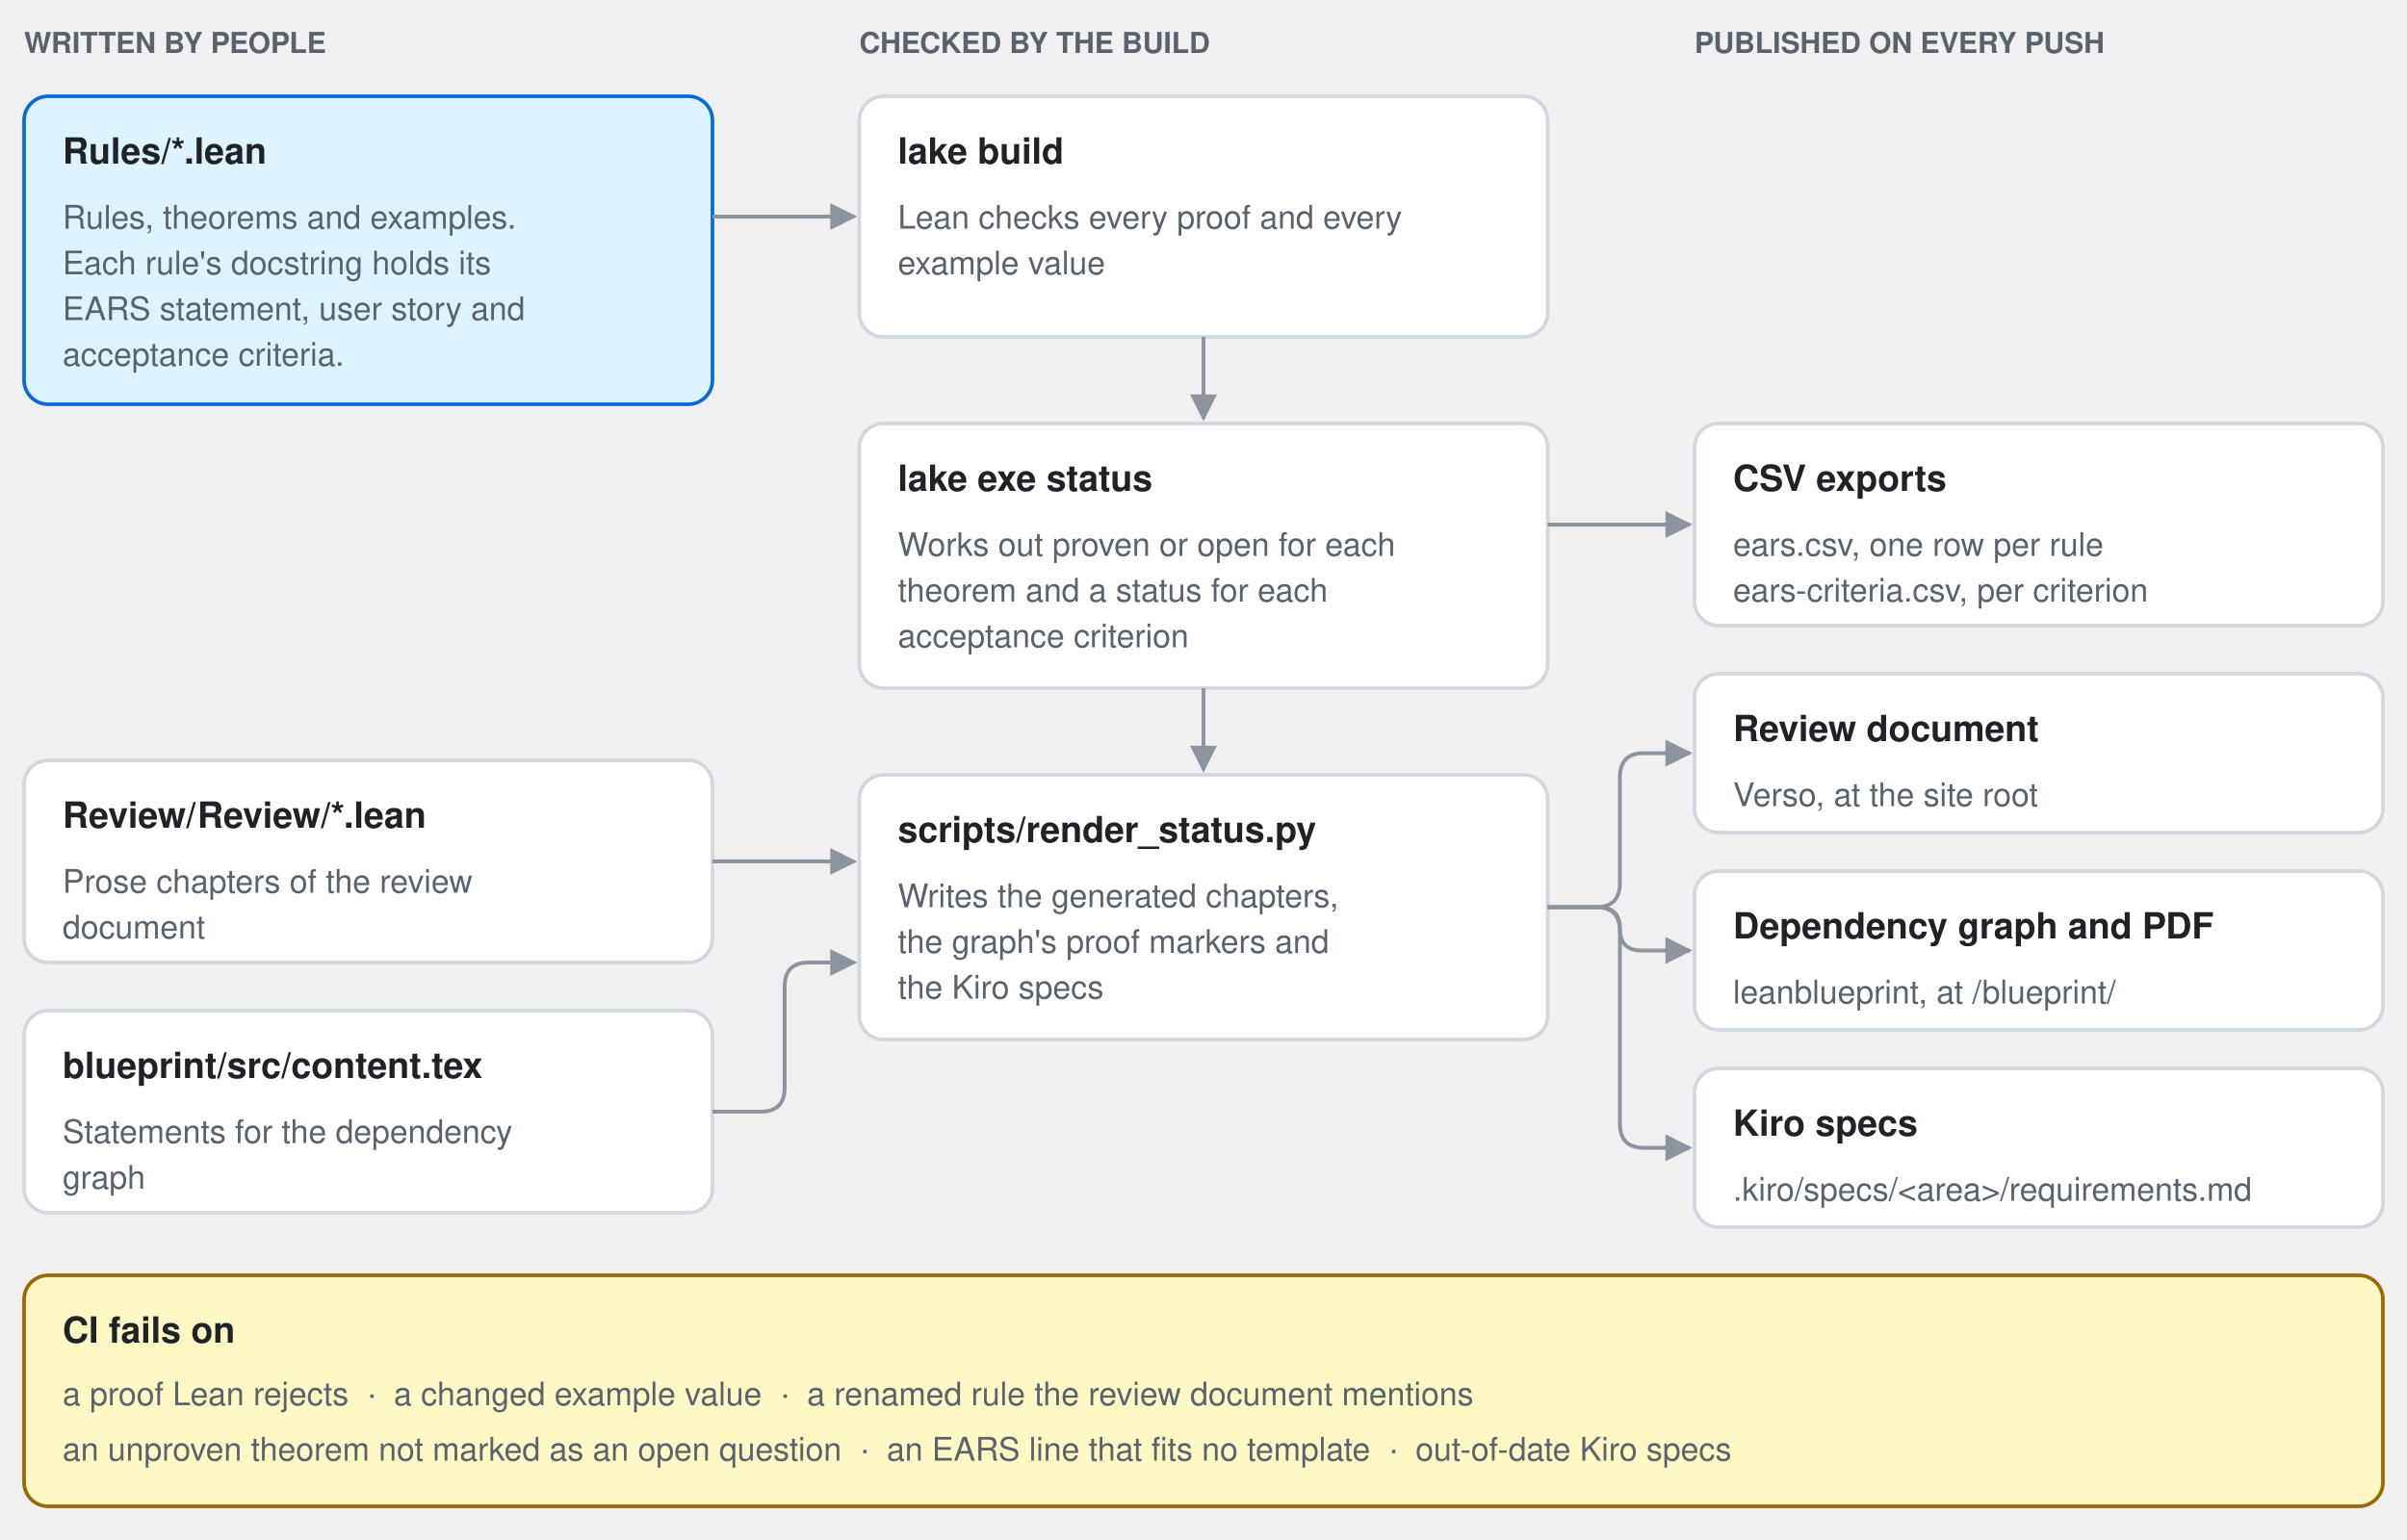
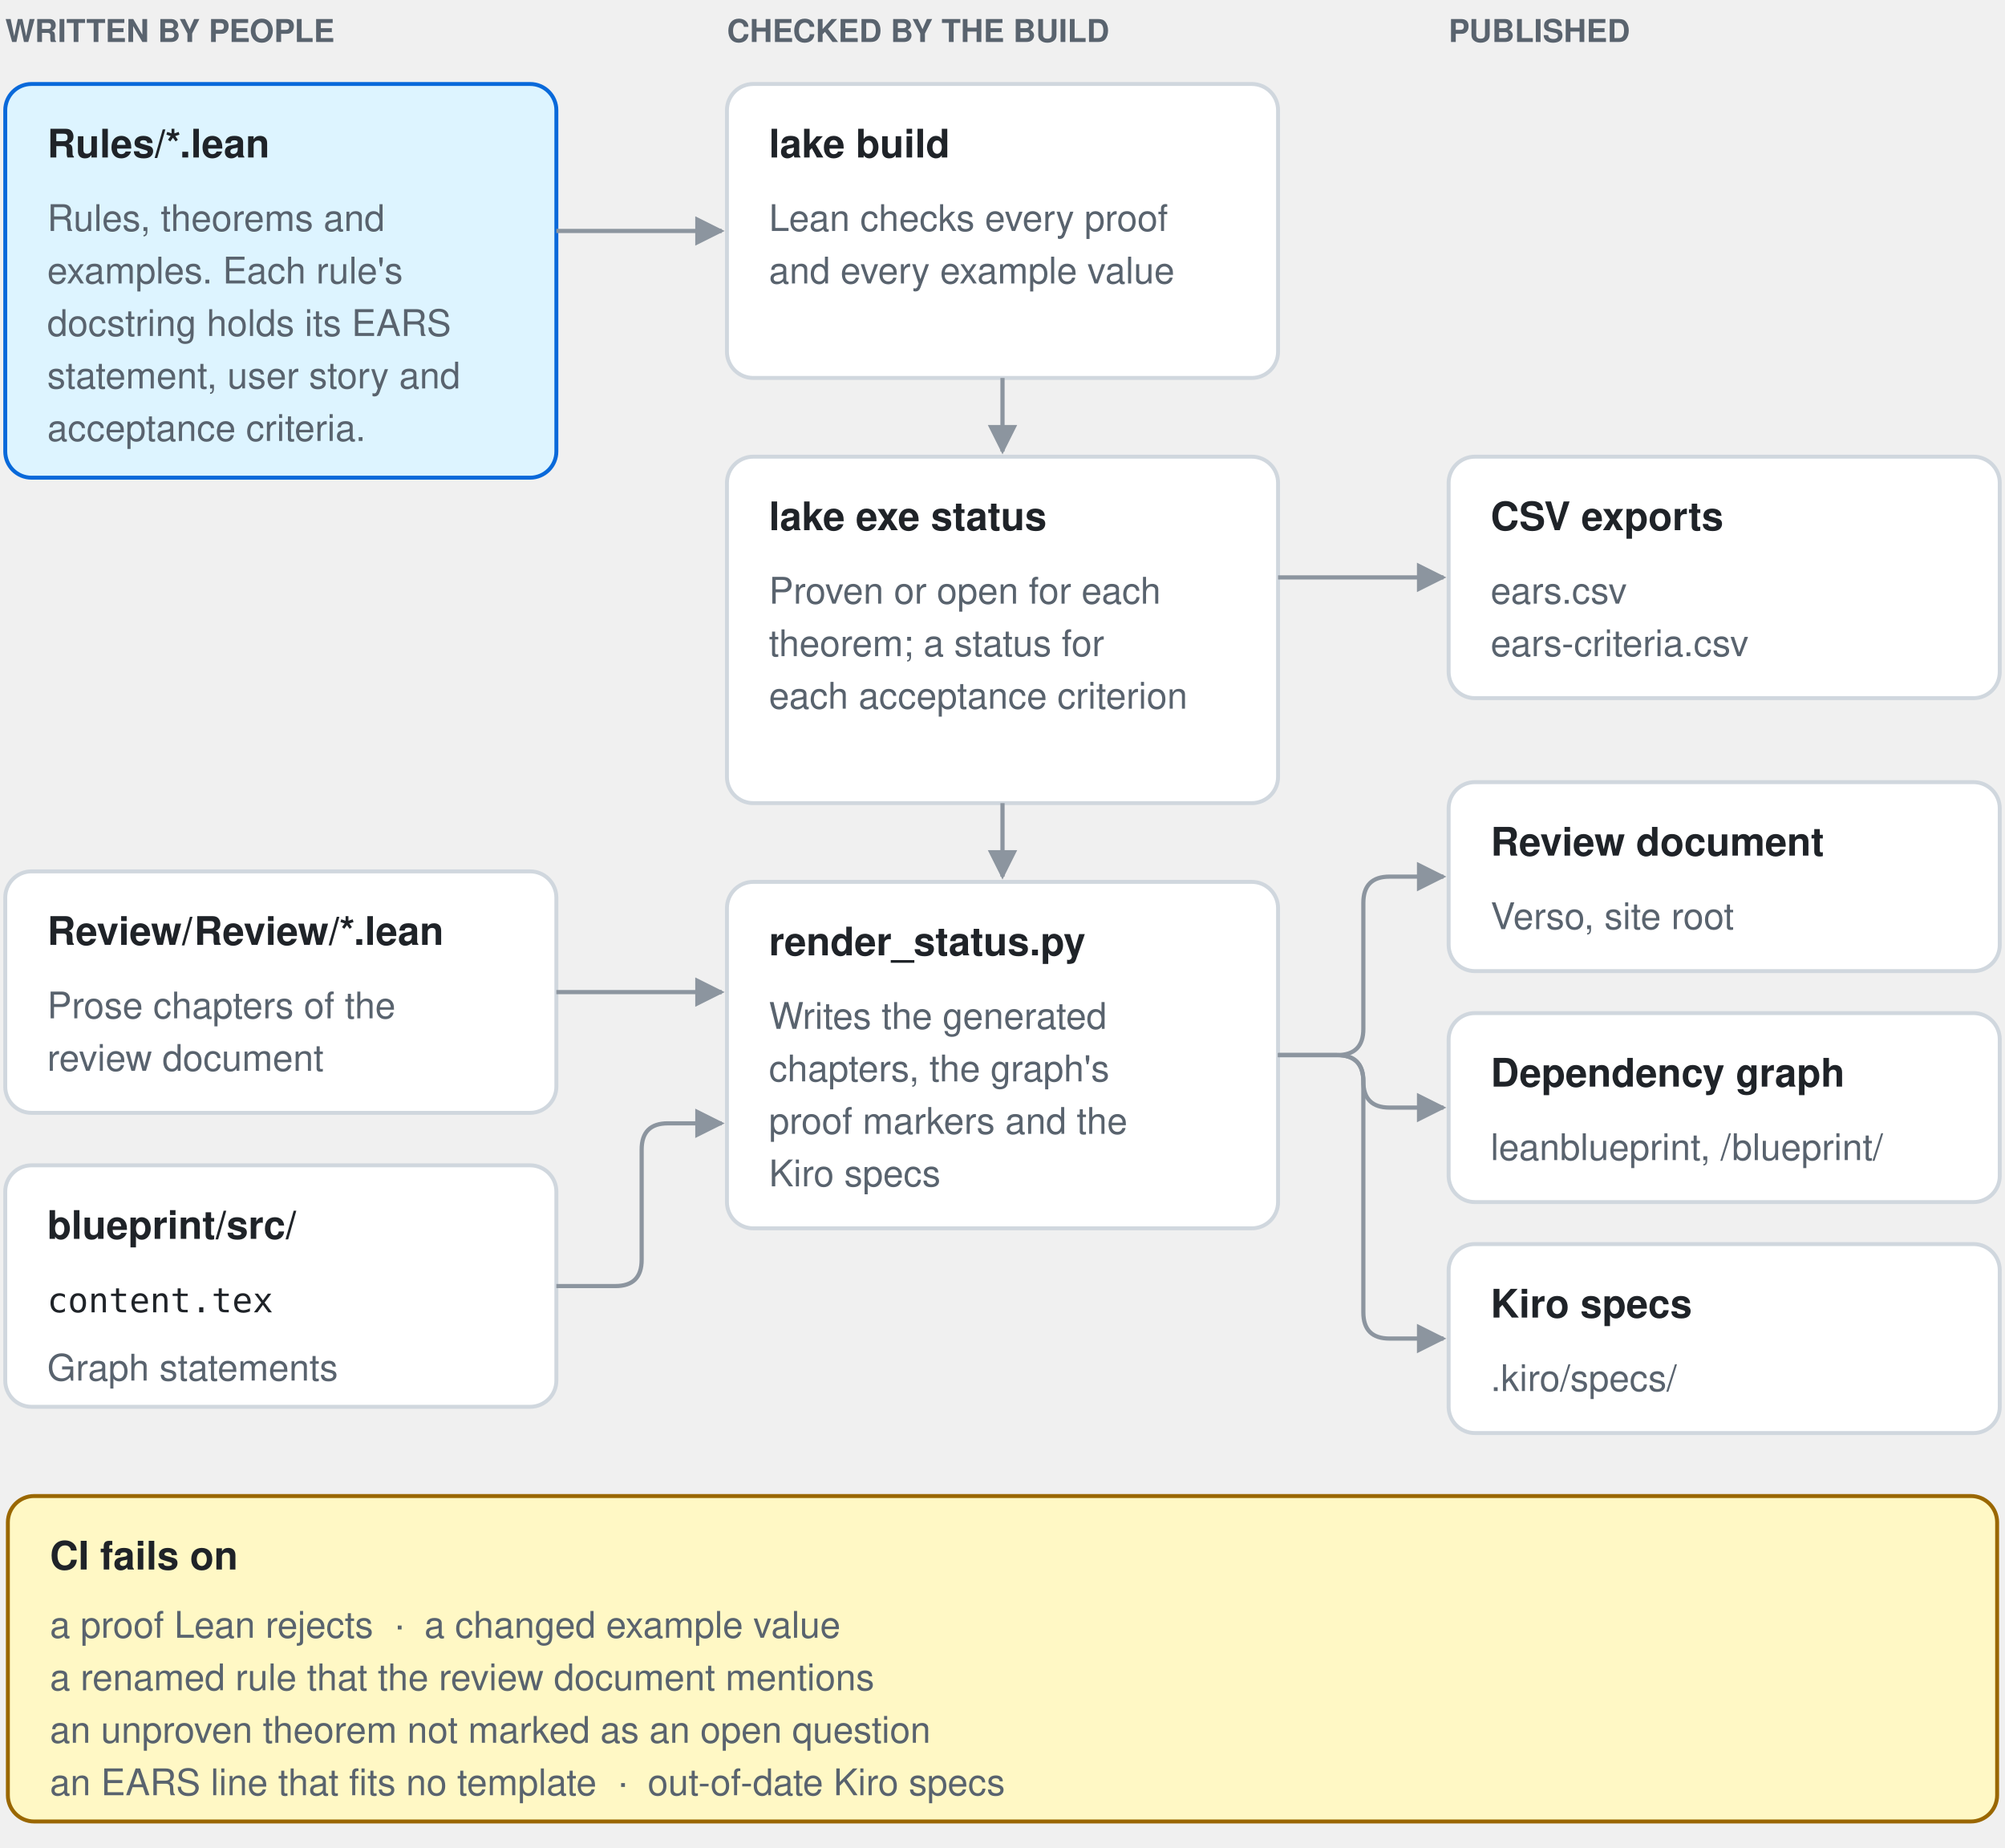
- <svg xmlns="http://www.w3.org/2000/svg" width="1000" height="640" viewBox="0 0 1000 640" role="img" aria-label="How the build turns the Lean model into documents">
+ <svg xmlns="http://www.w3.org/2000/svg" width="764" height="704" viewBox="-2 -2 764 704" role="img" aria-label="How the build turns the Lean model into documents">
  <defs>
    <marker id="head" viewBox="0 0 10 10" refX="9" refY="5" markerWidth="7" markerHeight="7" orient="auto-start-reverse">
      <path d="M0,0 L10,5 L0,10 z" fill="#8c959f" />
    </marker>
  </defs>
-   <text x="10" y="22" font-family="-apple-system, BlinkMacSystemFont, 'Segoe UI', 'Helvetica Neue', Helvetica, Arial, sans-serif" font-size="12" font-weight="700" fill="#59636e" text-anchor="start" xml:space="preserve">WRITTEN BY PEOPLE</text>
-   <text x="357" y="22" font-family="-apple-system, BlinkMacSystemFont, 'Segoe UI', 'Helvetica Neue', Helvetica, Arial, sans-serif" font-size="12" font-weight="700" fill="#59636e" text-anchor="start" xml:space="preserve">CHECKED BY THE BUILD</text>
-   <text x="704" y="22" font-family="-apple-system, BlinkMacSystemFont, 'Segoe UI', 'Helvetica Neue', Helvetica, Arial, sans-serif" font-size="12" font-weight="700" fill="#59636e" text-anchor="start" xml:space="preserve">PUBLISHED ON EVERY PUSH</text>
-   <rect x="10" y="40" width="286" height="128" rx="10" fill="#ddf4ff" stroke="#0969da" stroke-width="1.5" />
-   <text x="26" y="68" font-family="-apple-system, BlinkMacSystemFont, 'Segoe UI', 'Helvetica Neue', Helvetica, Arial, sans-serif" font-size="15" font-weight="600" fill="#1f2328" text-anchor="start" xml:space="preserve">Rules/*.lean</text>
-   <text x="26" y="95" font-family="-apple-system, BlinkMacSystemFont, 'Segoe UI', 'Helvetica Neue', Helvetica, Arial, sans-serif" font-size="13.5" font-weight="400" fill="#59636e" text-anchor="start" xml:space="preserve">Rules, theorems and examples.</text>
-   <text x="26" y="114" font-family="-apple-system, BlinkMacSystemFont, 'Segoe UI', 'Helvetica Neue', Helvetica, Arial, sans-serif" font-size="13.5" font-weight="400" fill="#59636e" text-anchor="start" xml:space="preserve">Each rule's docstring holds its</text>
-   <text x="26" y="133" font-family="-apple-system, BlinkMacSystemFont, 'Segoe UI', 'Helvetica Neue', Helvetica, Arial, sans-serif" font-size="13.5" font-weight="400" fill="#59636e" text-anchor="start" xml:space="preserve">EARS statement, user story and</text>
-   <text x="26" y="152" font-family="-apple-system, BlinkMacSystemFont, 'Segoe UI', 'Helvetica Neue', Helvetica, Arial, sans-serif" font-size="13.5" font-weight="400" fill="#59636e" text-anchor="start" xml:space="preserve">acceptance criteria.</text>
-   <rect x="10" y="316" width="286" height="84" rx="10" fill="#ffffff" stroke="#d0d7de" stroke-width="1.5" />
-   <text x="26" y="344" font-family="-apple-system, BlinkMacSystemFont, 'Segoe UI', 'Helvetica Neue', Helvetica, Arial, sans-serif" font-size="15" font-weight="600" fill="#1f2328" text-anchor="start" xml:space="preserve">Review/Review/*.lean</text>
-   <text x="26" y="371" font-family="-apple-system, BlinkMacSystemFont, 'Segoe UI', 'Helvetica Neue', Helvetica, Arial, sans-serif" font-size="13.5" font-weight="400" fill="#59636e" text-anchor="start" xml:space="preserve">Prose chapters of the review</text>
-   <text x="26" y="390" font-family="-apple-system, BlinkMacSystemFont, 'Segoe UI', 'Helvetica Neue', Helvetica, Arial, sans-serif" font-size="13.5" font-weight="400" fill="#59636e" text-anchor="start" xml:space="preserve">document</text>
-   <rect x="10" y="420" width="286" height="84" rx="10" fill="#ffffff" stroke="#d0d7de" stroke-width="1.5" />
-   <text x="26" y="448" font-family="-apple-system, BlinkMacSystemFont, 'Segoe UI', 'Helvetica Neue', Helvetica, Arial, sans-serif" font-size="15" font-weight="600" fill="#1f2328" text-anchor="start" xml:space="preserve">blueprint/src/content.tex</text>
-   <text x="26" y="475" font-family="-apple-system, BlinkMacSystemFont, 'Segoe UI', 'Helvetica Neue', Helvetica, Arial, sans-serif" font-size="13.5" font-weight="400" fill="#59636e" text-anchor="start" xml:space="preserve">Statements for the dependency</text>
-   <text x="26" y="494" font-family="-apple-system, BlinkMacSystemFont, 'Segoe UI', 'Helvetica Neue', Helvetica, Arial, sans-serif" font-size="13.5" font-weight="400" fill="#59636e" text-anchor="start" xml:space="preserve">graph</text>
-   <rect x="357" y="40" width="286" height="100" rx="10" fill="#ffffff" stroke="#d0d7de" stroke-width="1.5" />
-   <text x="373" y="68" font-family="-apple-system, BlinkMacSystemFont, 'Segoe UI', 'Helvetica Neue', Helvetica, Arial, sans-serif" font-size="15" font-weight="600" fill="#1f2328" text-anchor="start" xml:space="preserve">lake build</text>
-   <text x="373" y="95" font-family="-apple-system, BlinkMacSystemFont, 'Segoe UI', 'Helvetica Neue', Helvetica, Arial, sans-serif" font-size="13.5" font-weight="400" fill="#59636e" text-anchor="start" xml:space="preserve">Lean checks every proof and every</text>
-   <text x="373" y="114" font-family="-apple-system, BlinkMacSystemFont, 'Segoe UI', 'Helvetica Neue', Helvetica, Arial, sans-serif" font-size="13.5" font-weight="400" fill="#59636e" text-anchor="start" xml:space="preserve">example value</text>
-   <rect x="357" y="176" width="286" height="110" rx="10" fill="#ffffff" stroke="#d0d7de" stroke-width="1.5" />
-   <text x="373" y="204" font-family="-apple-system, BlinkMacSystemFont, 'Segoe UI', 'Helvetica Neue', Helvetica, Arial, sans-serif" font-size="15" font-weight="600" fill="#1f2328" text-anchor="start" xml:space="preserve">lake exe status</text>
-   <text x="373" y="231" font-family="-apple-system, BlinkMacSystemFont, 'Segoe UI', 'Helvetica Neue', Helvetica, Arial, sans-serif" font-size="13.5" font-weight="400" fill="#59636e" text-anchor="start" xml:space="preserve">Works out proven or open for each</text>
-   <text x="373" y="250" font-family="-apple-system, BlinkMacSystemFont, 'Segoe UI', 'Helvetica Neue', Helvetica, Arial, sans-serif" font-size="13.5" font-weight="400" fill="#59636e" text-anchor="start" xml:space="preserve">theorem and a status for each</text>
-   <text x="373" y="269" font-family="-apple-system, BlinkMacSystemFont, 'Segoe UI', 'Helvetica Neue', Helvetica, Arial, sans-serif" font-size="13.5" font-weight="400" fill="#59636e" text-anchor="start" xml:space="preserve">acceptance criterion</text>
-   <rect x="357" y="322" width="286" height="110" rx="10" fill="#ffffff" stroke="#d0d7de" stroke-width="1.5" />
-   <text x="373" y="350" font-family="-apple-system, BlinkMacSystemFont, 'Segoe UI', 'Helvetica Neue', Helvetica, Arial, sans-serif" font-size="15" font-weight="600" fill="#1f2328" text-anchor="start" xml:space="preserve">scripts/render_status.py</text>
-   <text x="373" y="377" font-family="-apple-system, BlinkMacSystemFont, 'Segoe UI', 'Helvetica Neue', Helvetica, Arial, sans-serif" font-size="13.5" font-weight="400" fill="#59636e" text-anchor="start" xml:space="preserve">Writes the generated chapters,</text>
-   <text x="373" y="396" font-family="-apple-system, BlinkMacSystemFont, 'Segoe UI', 'Helvetica Neue', Helvetica, Arial, sans-serif" font-size="13.5" font-weight="400" fill="#59636e" text-anchor="start" xml:space="preserve">the graph's proof markers and</text>
-   <text x="373" y="415" font-family="-apple-system, BlinkMacSystemFont, 'Segoe UI', 'Helvetica Neue', Helvetica, Arial, sans-serif" font-size="13.5" font-weight="400" fill="#59636e" text-anchor="start" xml:space="preserve">the Kiro specs</text>
-   <rect x="704" y="176" width="286" height="84" rx="10" fill="#ffffff" stroke="#d0d7de" stroke-width="1.5" />
-   <text x="720" y="204" font-family="-apple-system, BlinkMacSystemFont, 'Segoe UI', 'Helvetica Neue', Helvetica, Arial, sans-serif" font-size="15" font-weight="600" fill="#1f2328" text-anchor="start" xml:space="preserve">CSV exports</text>
-   <text x="720" y="231" font-family="-apple-system, BlinkMacSystemFont, 'Segoe UI', 'Helvetica Neue', Helvetica, Arial, sans-serif" font-size="13.5" font-weight="400" fill="#59636e" text-anchor="start" xml:space="preserve">ears.csv, one row per rule</text>
-   <text x="720" y="250" font-family="-apple-system, BlinkMacSystemFont, 'Segoe UI', 'Helvetica Neue', Helvetica, Arial, sans-serif" font-size="13.5" font-weight="400" fill="#59636e" text-anchor="start" xml:space="preserve">ears-criteria.csv, per criterion</text>
-   <rect x="704" y="280" width="286" height="66" rx="10" fill="#ffffff" stroke="#d0d7de" stroke-width="1.5" />
-   <text x="720" y="308" font-family="-apple-system, BlinkMacSystemFont, 'Segoe UI', 'Helvetica Neue', Helvetica, Arial, sans-serif" font-size="15" font-weight="600" fill="#1f2328" text-anchor="start" xml:space="preserve">Review document</text>
-   <text x="720" y="335" font-family="-apple-system, BlinkMacSystemFont, 'Segoe UI', 'Helvetica Neue', Helvetica, Arial, sans-serif" font-size="13.5" font-weight="400" fill="#59636e" text-anchor="start" xml:space="preserve">Verso, at the site root</text>
-   <rect x="704" y="362" width="286" height="66" rx="10" fill="#ffffff" stroke="#d0d7de" stroke-width="1.5" />
-   <text x="720" y="390" font-family="-apple-system, BlinkMacSystemFont, 'Segoe UI', 'Helvetica Neue', Helvetica, Arial, sans-serif" font-size="15" font-weight="600" fill="#1f2328" text-anchor="start" xml:space="preserve">Dependency graph and PDF</text>
-   <text x="720" y="417" font-family="-apple-system, BlinkMacSystemFont, 'Segoe UI', 'Helvetica Neue', Helvetica, Arial, sans-serif" font-size="13.5" font-weight="400" fill="#59636e" text-anchor="start" xml:space="preserve">leanblueprint, at /blueprint/</text>
-   <rect x="704" y="444" width="286" height="66" rx="10" fill="#ffffff" stroke="#d0d7de" stroke-width="1.5" />
-   <text x="720" y="472" font-family="-apple-system, BlinkMacSystemFont, 'Segoe UI', 'Helvetica Neue', Helvetica, Arial, sans-serif" font-size="15" font-weight="600" fill="#1f2328" text-anchor="start" xml:space="preserve">Kiro specs</text>
-   <text x="720" y="499" font-family="-apple-system, BlinkMacSystemFont, 'Segoe UI', 'Helvetica Neue', Helvetica, Arial, sans-serif" font-size="13.5" font-weight="400" fill="#59636e" text-anchor="start" xml:space="preserve">.kiro/specs/&lt;area&gt;/requirements.md</text>
-   <path d="M296,90 L355,90" fill="none" stroke="#8c959f" stroke-width="1.6" marker-end="url(#head)" />
-   <path d="M500.0,140 L500.0,174" fill="none" stroke="#8c959f" stroke-width="1.6" marker-end="url(#head)" />
-   <path d="M500.0,286 L500.0,320" fill="none" stroke="#8c959f" stroke-width="1.6" marker-end="url(#head)" />
-   <path d="M296,358 L355,358" fill="none" stroke="#8c959f" stroke-width="1.6" marker-end="url(#head)" />
-   <path d="M296,462 L316,462 Q326,462 326,452 L326,410 Q326,400 336,400 L355,400" fill="none" stroke="#8c959f" stroke-width="1.6" marker-end="url(#head)" />
-   <path d="M643,218 L702,218" fill="none" stroke="#8c959f" stroke-width="1.6" marker-end="url(#head)" />
-   <path d="M643,377 L663,377 Q673,377 673,367 L673,323 Q673,313 683,313 L702,313" fill="none" stroke="#8c959f" stroke-width="1.6" marker-end="url(#head)" />
-   <path d="M643,377 L664.0,377.0 Q673,377 673.0,386.0 L673.0,386.0 Q673,395 682.0,395.0 L702,395" fill="none" stroke="#8c959f" stroke-width="1.6" marker-end="url(#head)" />
-   <path d="M643,377 L663,377 Q673,377 673,387 L673,467 Q673,477 683,477 L702,477" fill="none" stroke="#8c959f" stroke-width="1.6" marker-end="url(#head)" />
-   <rect x="10" y="530" width="980" height="96" rx="10" fill="#fff8c5" stroke="#9a6700" stroke-width="1.5" />
-   <text x="26" y="558" font-family="-apple-system, BlinkMacSystemFont, 'Segoe UI', 'Helvetica Neue', Helvetica, Arial, sans-serif" font-size="15" font-weight="600" fill="#1f2328" text-anchor="start" xml:space="preserve">CI fails on</text>
-   <text x="26" y="584" font-family="-apple-system, BlinkMacSystemFont, 'Segoe UI', 'Helvetica Neue', Helvetica, Arial, sans-serif" font-size="13.5" font-weight="400" fill="#59636e" text-anchor="start" xml:space="preserve">a proof Lean rejects  ·  a changed example value  ·  a renamed rule the review document mentions</text>
-   <text x="26" y="607" font-family="-apple-system, BlinkMacSystemFont, 'Segoe UI', 'Helvetica Neue', Helvetica, Arial, sans-serif" font-size="13.5" font-weight="400" fill="#59636e" text-anchor="start" xml:space="preserve">an unproven theorem not marked as an open question  ·  an EARS line that fits no template  ·  out-of-date Kiro specs</text>
+   <text x="0" y="14" font-family="-apple-system, BlinkMacSystemFont, 'Segoe UI', 'Helvetica Neue', Helvetica, Arial, sans-serif" font-size="12" font-weight="700" fill="#59636e" text-anchor="start" xml:space="preserve">WRITTEN BY PEOPLE</text>
+   <text x="275" y="14" font-family="-apple-system, BlinkMacSystemFont, 'Segoe UI', 'Helvetica Neue', Helvetica, Arial, sans-serif" font-size="12" font-weight="700" fill="#59636e" text-anchor="start" xml:space="preserve">CHECKED BY THE BUILD</text>
+   <text x="550" y="14" font-family="-apple-system, BlinkMacSystemFont, 'Segoe UI', 'Helvetica Neue', Helvetica, Arial, sans-serif" font-size="12" font-weight="700" fill="#59636e" text-anchor="start" xml:space="preserve">PUBLISHED</text>
+   <rect x="0" y="30" width="210" height="150" rx="10" fill="#ddf4ff" stroke="#0969da" stroke-width="1.5" />
+   <text x="16" y="58" font-family="-apple-system, BlinkMacSystemFont, 'Segoe UI', 'Helvetica Neue', Helvetica, Arial, sans-serif" font-size="15" font-weight="600" fill="#1f2328" text-anchor="start" xml:space="preserve">Rules/*.lean</text>
+   <text x="16" y="86" font-family="-apple-system, BlinkMacSystemFont, 'Segoe UI', 'Helvetica Neue', Helvetica, Arial, sans-serif" font-size="14" font-weight="400" fill="#59636e" text-anchor="start" xml:space="preserve">Rules, theorems and</text>
+   <text x="16" y="106" font-family="-apple-system, BlinkMacSystemFont, 'Segoe UI', 'Helvetica Neue', Helvetica, Arial, sans-serif" font-size="14" font-weight="400" fill="#59636e" text-anchor="start" xml:space="preserve">examples. Each rule's</text>
+   <text x="16" y="126" font-family="-apple-system, BlinkMacSystemFont, 'Segoe UI', 'Helvetica Neue', Helvetica, Arial, sans-serif" font-size="14" font-weight="400" fill="#59636e" text-anchor="start" xml:space="preserve">docstring holds its EARS</text>
+   <text x="16" y="146" font-family="-apple-system, BlinkMacSystemFont, 'Segoe UI', 'Helvetica Neue', Helvetica, Arial, sans-serif" font-size="14" font-weight="400" fill="#59636e" text-anchor="start" xml:space="preserve">statement, user story and</text>
+   <text x="16" y="166" font-family="-apple-system, BlinkMacSystemFont, 'Segoe UI', 'Helvetica Neue', Helvetica, Arial, sans-serif" font-size="14" font-weight="400" fill="#59636e" text-anchor="start" xml:space="preserve">acceptance criteria.</text>
+   <rect x="0" y="330" width="210" height="92" rx="10" fill="#ffffff" stroke="#d0d7de" stroke-width="1.5" />
+   <text x="16" y="358" font-family="-apple-system, BlinkMacSystemFont, 'Segoe UI', 'Helvetica Neue', Helvetica, Arial, sans-serif" font-size="15" font-weight="600" fill="#1f2328" text-anchor="start" xml:space="preserve">Review/Review/*.lean</text>
+   <text x="16" y="386" font-family="-apple-system, BlinkMacSystemFont, 'Segoe UI', 'Helvetica Neue', Helvetica, Arial, sans-serif" font-size="14" font-weight="400" fill="#59636e" text-anchor="start" xml:space="preserve">Prose chapters of the</text>
+   <text x="16" y="406" font-family="-apple-system, BlinkMacSystemFont, 'Segoe UI', 'Helvetica Neue', Helvetica, Arial, sans-serif" font-size="14" font-weight="400" fill="#59636e" text-anchor="start" xml:space="preserve">review document</text>
+   <rect x="0" y="442" width="210" height="92" rx="10" fill="#ffffff" stroke="#d0d7de" stroke-width="1.5" />
+   <text x="16" y="470" font-family="-apple-system, BlinkMacSystemFont, 'Segoe UI', 'Helvetica Neue', Helvetica, Arial, sans-serif" font-size="15" font-weight="600" fill="#1f2328" text-anchor="start" xml:space="preserve">blueprint/src/</text>
+   <text x="16" y="498" font-family="ui-monospace, SFMono-Regular, 'SF Mono', Menlo, Consolas, monospace" font-size="13" font-weight="400" fill="#1f2328" text-anchor="start" xml:space="preserve">content.tex</text>
+   <text x="16" y="524" font-family="-apple-system, BlinkMacSystemFont, 'Segoe UI', 'Helvetica Neue', Helvetica, Arial, sans-serif" font-size="14" font-weight="400" fill="#59636e" text-anchor="start" xml:space="preserve">Graph statements</text>
+   <rect x="275" y="30" width="210" height="112" rx="10" fill="#ffffff" stroke="#d0d7de" stroke-width="1.5" />
+   <text x="291" y="58" font-family="-apple-system, BlinkMacSystemFont, 'Segoe UI', 'Helvetica Neue', Helvetica, Arial, sans-serif" font-size="15" font-weight="600" fill="#1f2328" text-anchor="start" xml:space="preserve">lake build</text>
+   <text x="291" y="86" font-family="-apple-system, BlinkMacSystemFont, 'Segoe UI', 'Helvetica Neue', Helvetica, Arial, sans-serif" font-size="14" font-weight="400" fill="#59636e" text-anchor="start" xml:space="preserve">Lean checks every proof</text>
+   <text x="291" y="106" font-family="-apple-system, BlinkMacSystemFont, 'Segoe UI', 'Helvetica Neue', Helvetica, Arial, sans-serif" font-size="14" font-weight="400" fill="#59636e" text-anchor="start" xml:space="preserve">and every example value</text>
+   <rect x="275" y="172" width="210" height="132" rx="10" fill="#ffffff" stroke="#d0d7de" stroke-width="1.5" />
+   <text x="291" y="200" font-family="-apple-system, BlinkMacSystemFont, 'Segoe UI', 'Helvetica Neue', Helvetica, Arial, sans-serif" font-size="15" font-weight="600" fill="#1f2328" text-anchor="start" xml:space="preserve">lake exe status</text>
+   <text x="291" y="228" font-family="-apple-system, BlinkMacSystemFont, 'Segoe UI', 'Helvetica Neue', Helvetica, Arial, sans-serif" font-size="14" font-weight="400" fill="#59636e" text-anchor="start" xml:space="preserve">Proven or open for each</text>
+   <text x="291" y="248" font-family="-apple-system, BlinkMacSystemFont, 'Segoe UI', 'Helvetica Neue', Helvetica, Arial, sans-serif" font-size="14" font-weight="400" fill="#59636e" text-anchor="start" xml:space="preserve">theorem; a status for</text>
+   <text x="291" y="268" font-family="-apple-system, BlinkMacSystemFont, 'Segoe UI', 'Helvetica Neue', Helvetica, Arial, sans-serif" font-size="14" font-weight="400" fill="#59636e" text-anchor="start" xml:space="preserve">each acceptance criterion</text>
+   <rect x="275" y="334" width="210" height="132" rx="10" fill="#ffffff" stroke="#d0d7de" stroke-width="1.5" />
+   <text x="291" y="362" font-family="-apple-system, BlinkMacSystemFont, 'Segoe UI', 'Helvetica Neue', Helvetica, Arial, sans-serif" font-size="15" font-weight="600" fill="#1f2328" text-anchor="start" xml:space="preserve">render_status.py</text>
+   <text x="291" y="390" font-family="-apple-system, BlinkMacSystemFont, 'Segoe UI', 'Helvetica Neue', Helvetica, Arial, sans-serif" font-size="14" font-weight="400" fill="#59636e" text-anchor="start" xml:space="preserve">Writes the generated</text>
+   <text x="291" y="410" font-family="-apple-system, BlinkMacSystemFont, 'Segoe UI', 'Helvetica Neue', Helvetica, Arial, sans-serif" font-size="14" font-weight="400" fill="#59636e" text-anchor="start" xml:space="preserve">chapters, the graph's</text>
+   <text x="291" y="430" font-family="-apple-system, BlinkMacSystemFont, 'Segoe UI', 'Helvetica Neue', Helvetica, Arial, sans-serif" font-size="14" font-weight="400" fill="#59636e" text-anchor="start" xml:space="preserve">proof markers and the</text>
+   <text x="291" y="450" font-family="-apple-system, BlinkMacSystemFont, 'Segoe UI', 'Helvetica Neue', Helvetica, Arial, sans-serif" font-size="14" font-weight="400" fill="#59636e" text-anchor="start" xml:space="preserve">Kiro specs</text>
+   <rect x="550" y="172" width="210" height="92" rx="10" fill="#ffffff" stroke="#d0d7de" stroke-width="1.5" />
+   <text x="566" y="200" font-family="-apple-system, BlinkMacSystemFont, 'Segoe UI', 'Helvetica Neue', Helvetica, Arial, sans-serif" font-size="15" font-weight="600" fill="#1f2328" text-anchor="start" xml:space="preserve">CSV exports</text>
+   <text x="566" y="228" font-family="-apple-system, BlinkMacSystemFont, 'Segoe UI', 'Helvetica Neue', Helvetica, Arial, sans-serif" font-size="14" font-weight="400" fill="#59636e" text-anchor="start" xml:space="preserve">ears.csv</text>
+   <text x="566" y="248" font-family="-apple-system, BlinkMacSystemFont, 'Segoe UI', 'Helvetica Neue', Helvetica, Arial, sans-serif" font-size="14" font-weight="400" fill="#59636e" text-anchor="start" xml:space="preserve">ears-criteria.csv</text>
+   <rect x="550" y="296" width="210" height="72" rx="10" fill="#ffffff" stroke="#d0d7de" stroke-width="1.5" />
+   <text x="566" y="324" font-family="-apple-system, BlinkMacSystemFont, 'Segoe UI', 'Helvetica Neue', Helvetica, Arial, sans-serif" font-size="15" font-weight="600" fill="#1f2328" text-anchor="start" xml:space="preserve">Review document</text>
+   <text x="566" y="352" font-family="-apple-system, BlinkMacSystemFont, 'Segoe UI', 'Helvetica Neue', Helvetica, Arial, sans-serif" font-size="14" font-weight="400" fill="#59636e" text-anchor="start" xml:space="preserve">Verso, site root</text>
+   <rect x="550" y="384" width="210" height="72" rx="10" fill="#ffffff" stroke="#d0d7de" stroke-width="1.5" />
+   <text x="566" y="412" font-family="-apple-system, BlinkMacSystemFont, 'Segoe UI', 'Helvetica Neue', Helvetica, Arial, sans-serif" font-size="15" font-weight="600" fill="#1f2328" text-anchor="start" xml:space="preserve">Dependency graph</text>
+   <text x="566" y="440" font-family="-apple-system, BlinkMacSystemFont, 'Segoe UI', 'Helvetica Neue', Helvetica, Arial, sans-serif" font-size="14" font-weight="400" fill="#59636e" text-anchor="start" xml:space="preserve">leanblueprint, /blueprint/</text>
+   <rect x="550" y="472" width="210" height="72" rx="10" fill="#ffffff" stroke="#d0d7de" stroke-width="1.5" />
+   <text x="566" y="500" font-family="-apple-system, BlinkMacSystemFont, 'Segoe UI', 'Helvetica Neue', Helvetica, Arial, sans-serif" font-size="15" font-weight="600" fill="#1f2328" text-anchor="start" xml:space="preserve">Kiro specs</text>
+   <text x="566" y="528" font-family="-apple-system, BlinkMacSystemFont, 'Segoe UI', 'Helvetica Neue', Helvetica, Arial, sans-serif" font-size="14" font-weight="400" fill="#59636e" text-anchor="start" xml:space="preserve">.kiro/specs/</text>
+   <path d="M210,86 L273,86" fill="none" stroke="#8c959f" stroke-width="1.6" marker-end="url(#head)" />
+   <path d="M380.0,142 L380.0,170" fill="none" stroke="#8c959f" stroke-width="1.6" marker-end="url(#head)" />
+   <path d="M380.0,304 L380.0,332" fill="none" stroke="#8c959f" stroke-width="1.6" marker-end="url(#head)" />
+   <path d="M210,376 L273,376" fill="none" stroke="#8c959f" stroke-width="1.6" marker-end="url(#head)" />
+   <path d="M210,488 L232.5,488 Q242.5,488 242.5,478 L242.5,436 Q242.5,426 252.5,426 L273,426" fill="none" stroke="#8c959f" stroke-width="1.6" marker-end="url(#head)" />
+   <path d="M485,218 L548,218" fill="none" stroke="#8c959f" stroke-width="1.6" marker-end="url(#head)" />
+   <path d="M485,400 L507.5,400 Q517.5,400 517.5,390 L517.5,342 Q517.5,332 527.5,332 L548,332" fill="none" stroke="#8c959f" stroke-width="1.6" marker-end="url(#head)" />
+   <path d="M485,400 L507.5,400 Q517.5,400 517.5,410 L517.5,410 Q517.5,420 527.5,420 L548,420" fill="none" stroke="#8c959f" stroke-width="1.6" marker-end="url(#head)" />
+   <path d="M485,400 L507.5,400 Q517.5,400 517.5,410 L517.5,498 Q517.5,508 527.5,508 L548,508" fill="none" stroke="#8c959f" stroke-width="1.6" marker-end="url(#head)" />
+   <rect x="1" y="568" width="758" height="124" rx="10" fill="#fff8c5" stroke="#9a6700" stroke-width="1.5" />
+   <text x="17" y="596" font-family="-apple-system, BlinkMacSystemFont, 'Segoe UI', 'Helvetica Neue', Helvetica, Arial, sans-serif" font-size="15" font-weight="600" fill="#1f2328" text-anchor="start" xml:space="preserve">CI fails on</text>
+   <text x="17" y="622" font-family="-apple-system, BlinkMacSystemFont, 'Segoe UI', 'Helvetica Neue', Helvetica, Arial, sans-serif" font-size="14" font-weight="400" fill="#59636e" text-anchor="start" xml:space="preserve">a proof Lean rejects  ·  a changed example value</text>
+   <text x="17" y="642" font-family="-apple-system, BlinkMacSystemFont, 'Segoe UI', 'Helvetica Neue', Helvetica, Arial, sans-serif" font-size="14" font-weight="400" fill="#59636e" text-anchor="start" xml:space="preserve">a renamed rule that the review document mentions</text>
+   <text x="17" y="662" font-family="-apple-system, BlinkMacSystemFont, 'Segoe UI', 'Helvetica Neue', Helvetica, Arial, sans-serif" font-size="14" font-weight="400" fill="#59636e" text-anchor="start" xml:space="preserve">an unproven theorem not marked as an open question</text>
+   <text x="17" y="682" font-family="-apple-system, BlinkMacSystemFont, 'Segoe UI', 'Helvetica Neue', Helvetica, Arial, sans-serif" font-size="14" font-weight="400" fill="#59636e" text-anchor="start" xml:space="preserve">an EARS line that fits no template  ·  out-of-date Kiro specs</text>
</svg>
